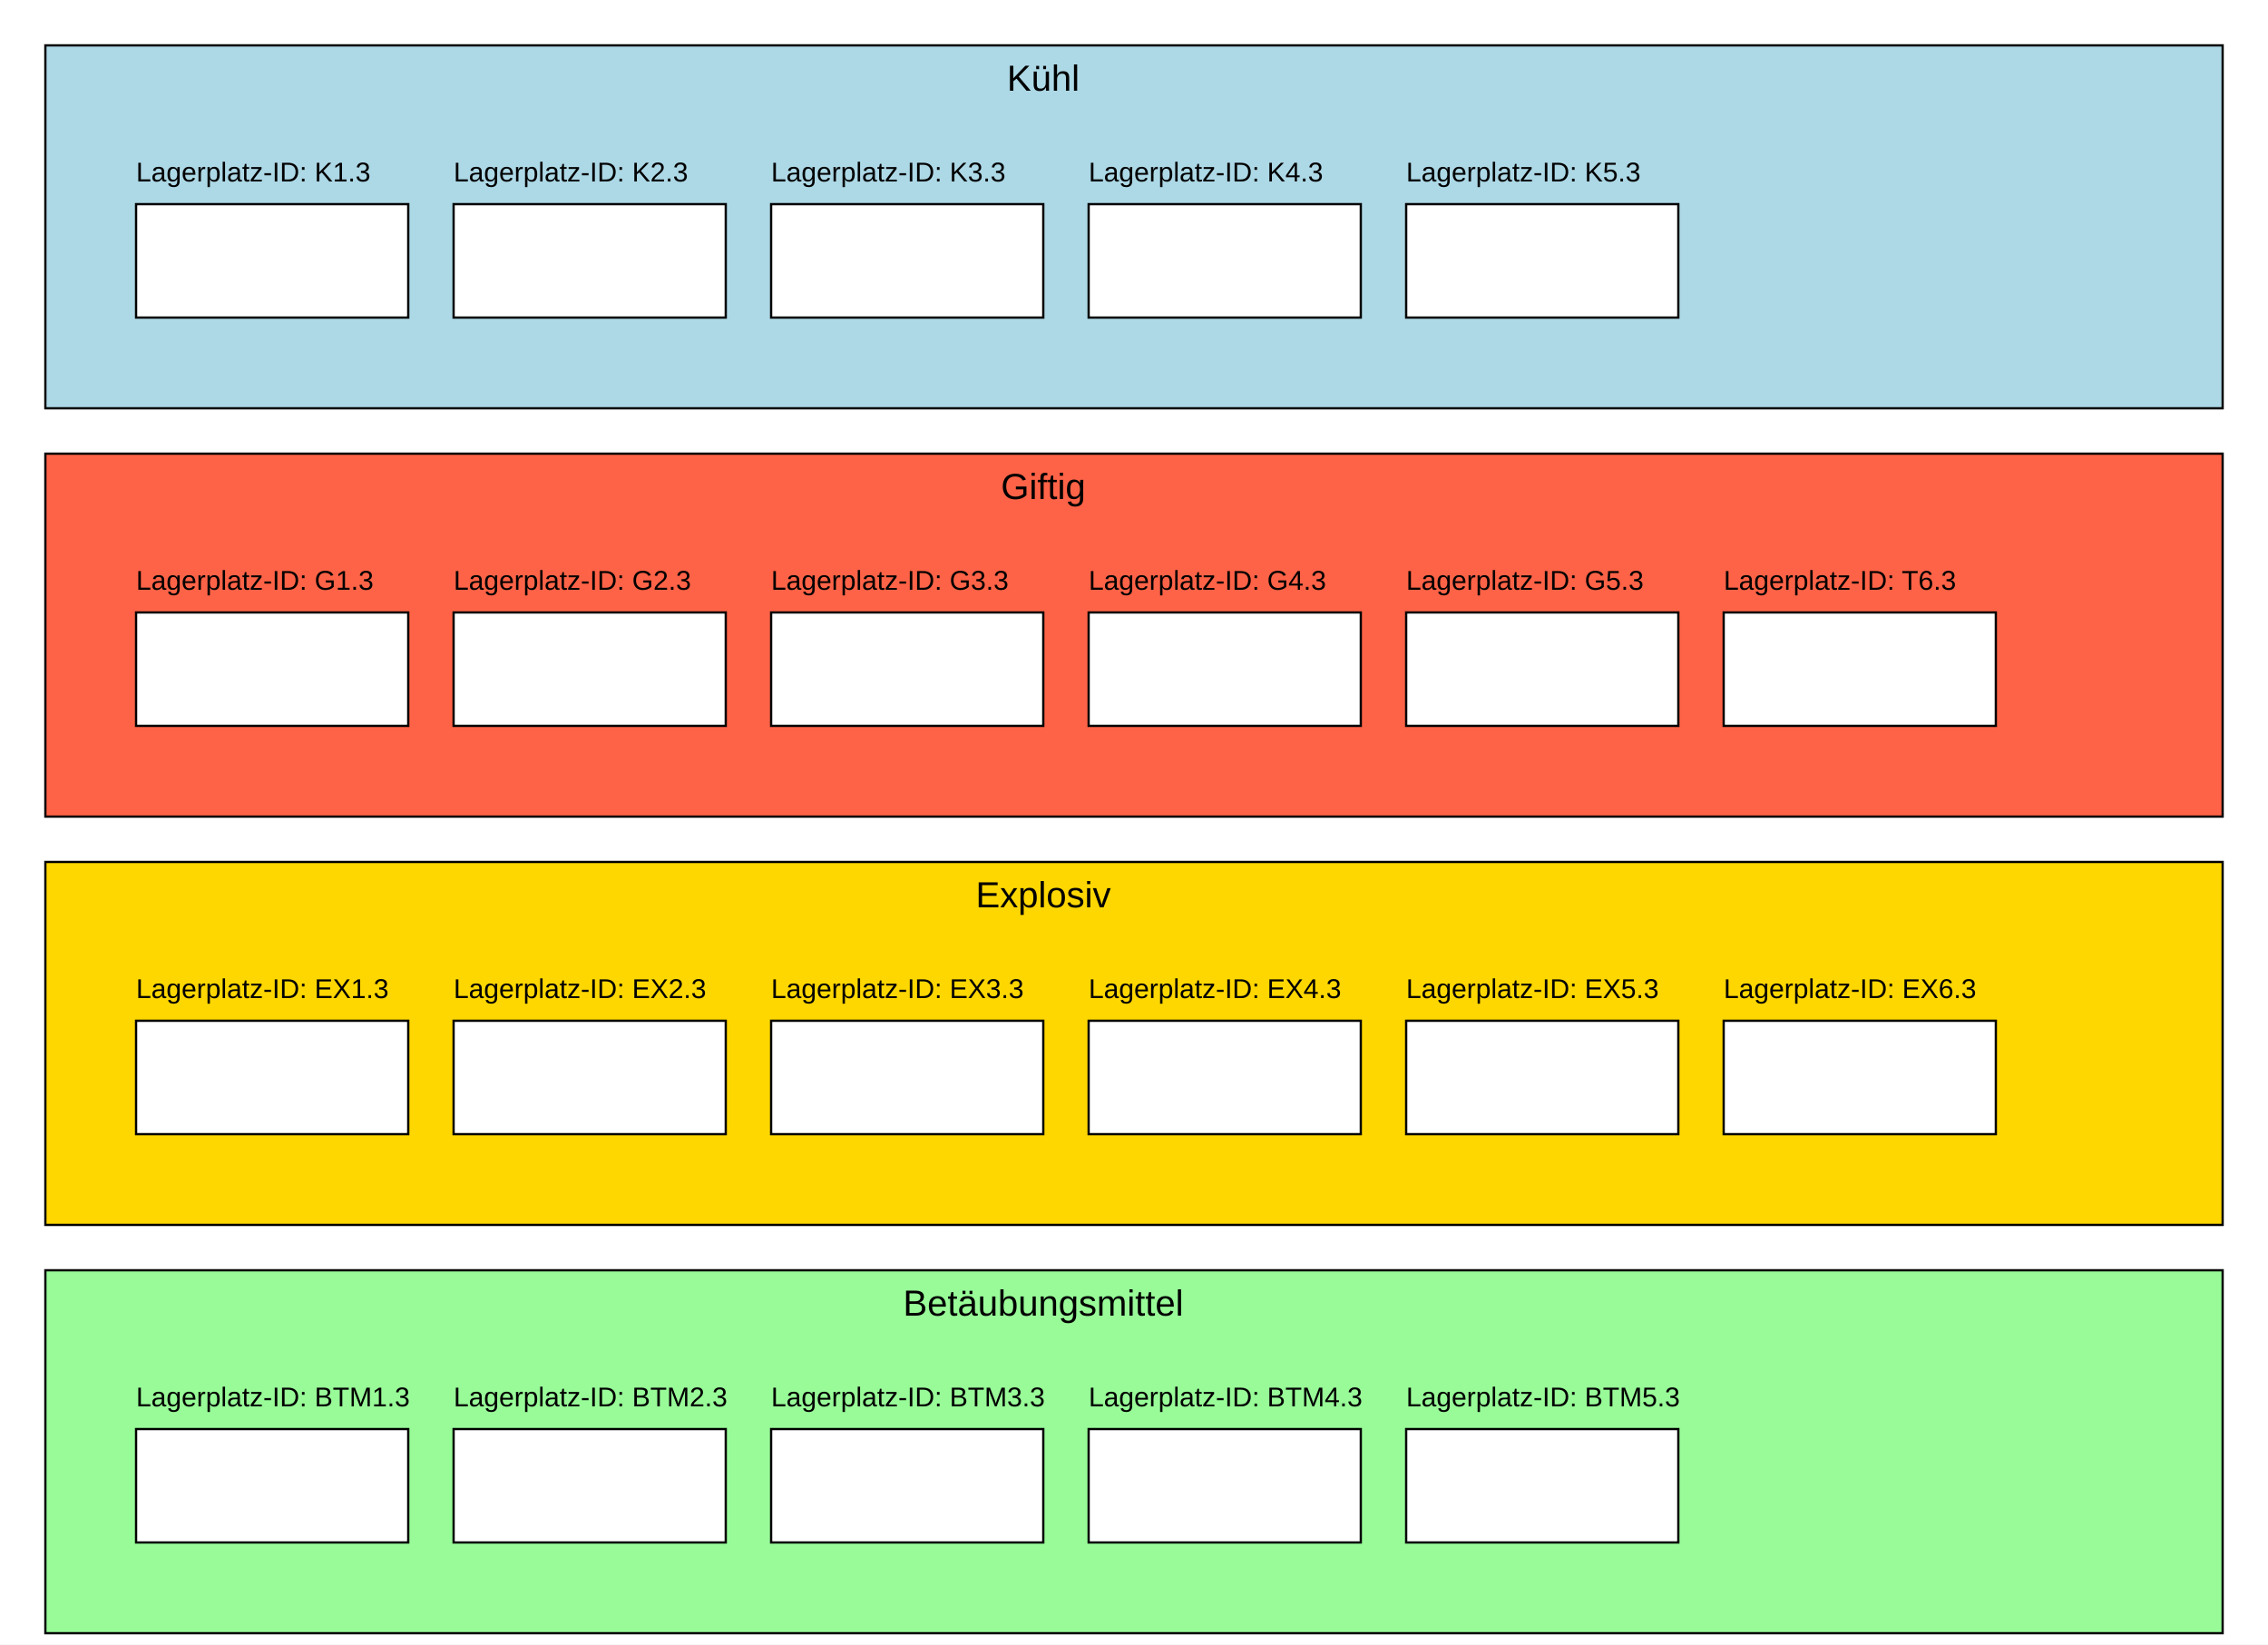
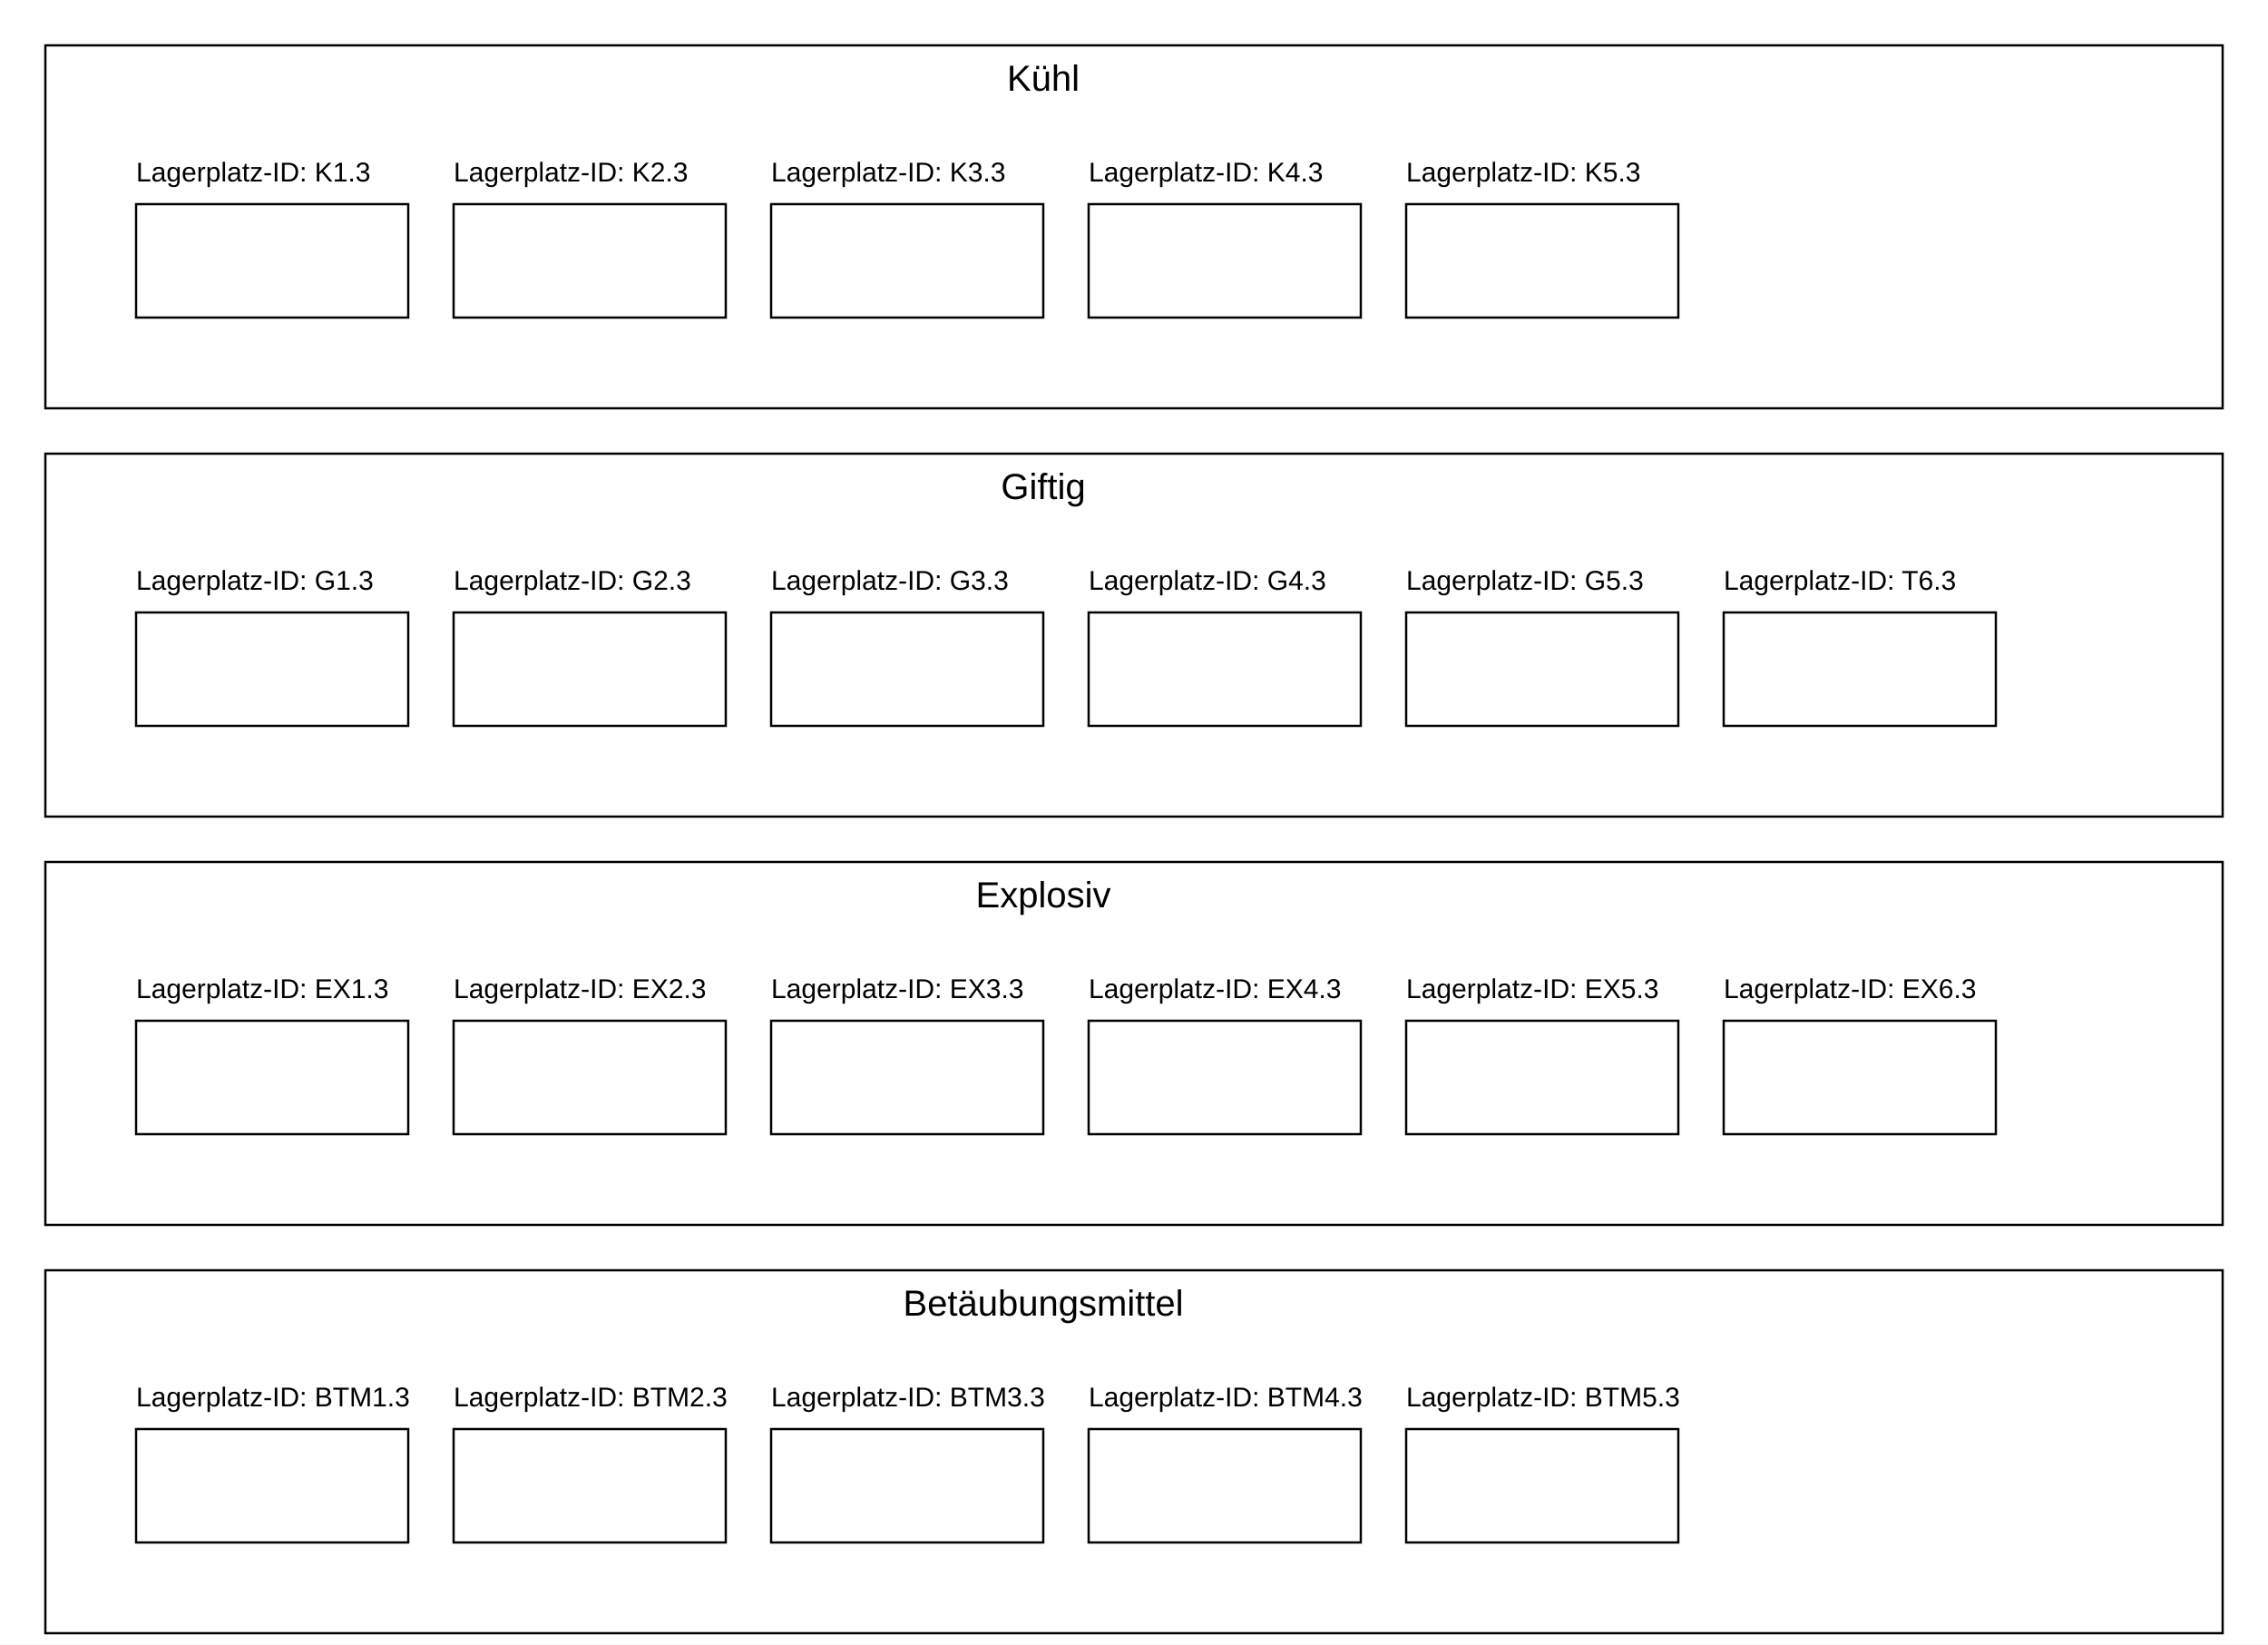
<svg xmlns="http://www.w3.org/2000/svg" width="1000" height="725">
  <rect width="100%" height="100%" fill="#ffffff" />
-   <rect x="20" y="20" width="960" height="160" fill="#ADD8E6" stroke="#000" />
+   <rect x="20" y="20" width="960" height="160" fill="#fff" stroke="#000" id="kalt" />
  <text x="460" y="40" font-family="Arial" font-size="16" fill="#000" text-anchor="middle">Kühl</text>
-   <rect x="20" y="200" width="960" height="160" fill="#FF6347" stroke="#000" />
+   <rect x="20" y="200" width="960" height="160" fill="#fff" stroke="#000" id="gift" />
  <text x="460" y="220" font-family="Arial" font-size="16" fill="#000" text-anchor="middle">Giftig</text>
-   <rect x="20" y="380" width="960" height="160" fill="#FFD700" stroke="#000" />
+   <rect x="20" y="380" width="960" height="160" fill="#fff" stroke="#000" id="explosiv" />
  <text x="460" y="400" font-family="Arial" font-size="16" fill="#000" text-anchor="middle">Explosiv</text>
-   <rect x="20" y="560" width="960" height="160" fill="#98FB98" stroke="#000" />
+   <rect x="20" y="560" width="960" height="160" fill="#fff" stroke="#000" id="btm" />
  <text x="460" y="580" font-family="Arial" font-size="16" fill="#000" text-anchor="middle">Betäubungsmittel</text>
  <text x="60" y="80" font-family="Arial" font-size="12" fill="#000">Lagerplatz-ID: K1.3</text>
  <rect x="60" y="90" width="120" height="50" fill="#FFF" stroke="#000" />
  <text x="200" y="80" font-family="Arial" font-size="12" fill="#000">Lagerplatz-ID: K2.3</text>
  <rect x="200" y="90" width="120" height="50" fill="#FFF" stroke="#000" />
  <text x="340" y="80" font-family="Arial" font-size="12" fill="#000">Lagerplatz-ID: K3.3</text>
  <rect x="340" y="90" width="120" height="50" fill="#FFF" stroke="#000" />
  <text x="480" y="80" font-family="Arial" font-size="12" fill="#000">Lagerplatz-ID: K4.3</text>
  <rect x="480" y="90" width="120" height="50" fill="#FFF" stroke="#000" />
  <text x="620" y="80" font-family="Arial" font-size="12" fill="#000">Lagerplatz-ID: K5.3</text>
  <rect x="620" y="90" width="120" height="50" fill="#FFF" stroke="#000" />
  <text x="60" y="260" font-family="Arial" font-size="12" fill="#000">Lagerplatz-ID: G1.3</text>
  <rect x="60" y="270" width="120" height="50" fill="#FFF" stroke="#000" />
  <text x="200" y="260" font-family="Arial" font-size="12" fill="#000">Lagerplatz-ID: G2.3</text>
  <rect x="200" y="270" width="120" height="50" fill="#FFF" stroke="#000" />
  <text x="340" y="260" font-family="Arial" font-size="12" fill="#000">Lagerplatz-ID: G3.3</text>
  <rect x="340" y="270" width="120" height="50" fill="#FFF" stroke="#000" />
  <text x="480" y="260" font-family="Arial" font-size="12" fill="#000">Lagerplatz-ID: G4.3</text>
  <rect x="480" y="270" width="120" height="50" fill="#FFF" stroke="#000" />
  <text x="620" y="260" font-family="Arial" font-size="12" fill="#000">Lagerplatz-ID: G5.3</text>
  <rect x="620" y="270" width="120" height="50" fill="#FFF" stroke="#000" />
  <text x="760" y="260" font-family="Arial" font-size="12" fill="#000">Lagerplatz-ID: T6.3</text>
  <rect x="760" y="270" width="120" height="50" fill="#FFF" stroke="#000" />
  <text x="60" y="440" font-family="Arial" font-size="12" fill="#000">Lagerplatz-ID: EX1.3</text>
  <rect x="60" y="450" width="120" height="50" fill="#FFF" stroke="#000" />
  <text x="200" y="440" font-family="Arial" font-size="12" fill="#000">Lagerplatz-ID: EX2.3</text>
  <rect x="200" y="450" width="120" height="50" fill="#FFF" stroke="#000" />
  <text x="340" y="440" font-family="Arial" font-size="12" fill="#000">Lagerplatz-ID: EX3.3</text>
  <rect x="340" y="450" width="120" height="50" fill="#FFF" stroke="#000" />
  <text x="480" y="440" font-family="Arial" font-size="12" fill="#000">Lagerplatz-ID: EX4.3</text>
  <rect x="480" y="450" width="120" height="50" fill="#FFF" stroke="#000" />
  <text x="620" y="440" font-family="Arial" font-size="12" fill="#000">Lagerplatz-ID: EX5.3</text>
  <rect x="620" y="450" width="120" height="50" fill="#FFF" stroke="#000" />
  <text x="760" y="440" font-family="Arial" font-size="12" fill="#000">Lagerplatz-ID: EX6.3</text>
  <rect x="760" y="450" width="120" height="50" fill="#FFF" stroke="#000" />
  <text x="60" y="620" font-family="Arial" font-size="12" fill="#000">Lagerplatz-ID: BTM1.3</text>
  <rect x="60" y="630" width="120" height="50" fill="#FFF" stroke="#000" />
  <text x="200" y="620" font-family="Arial" font-size="12" fill="#000">Lagerplatz-ID: BTM2.3</text>
  <rect x="200" y="630" width="120" height="50" fill="#FFF" stroke="#000" />
  <text x="340" y="620" font-family="Arial" font-size="12" fill="#000">Lagerplatz-ID: BTM3.3</text>
  <rect x="340" y="630" width="120" height="50" fill="#FFF" stroke="#000" />
  <text x="480" y="620" font-family="Arial" font-size="12" fill="#000">Lagerplatz-ID: BTM4.3</text>
  <rect x="480" y="630" width="120" height="50" fill="#FFF" stroke="#000" />
  <text x="620" y="620" font-family="Arial" font-size="12" fill="#000">Lagerplatz-ID: BTM5.3</text>
  <rect x="620" y="630" width="120" height="50" fill="#FFF" stroke="#000" />
+   <style>
+   svg
+   {
+     display: block;
+     margin: auto;
+     position: absolute;
+     top: 50%;
+     left: 50%;
+     transform: translate(-50%, -50%);
+   }
+   </style>
</svg>
